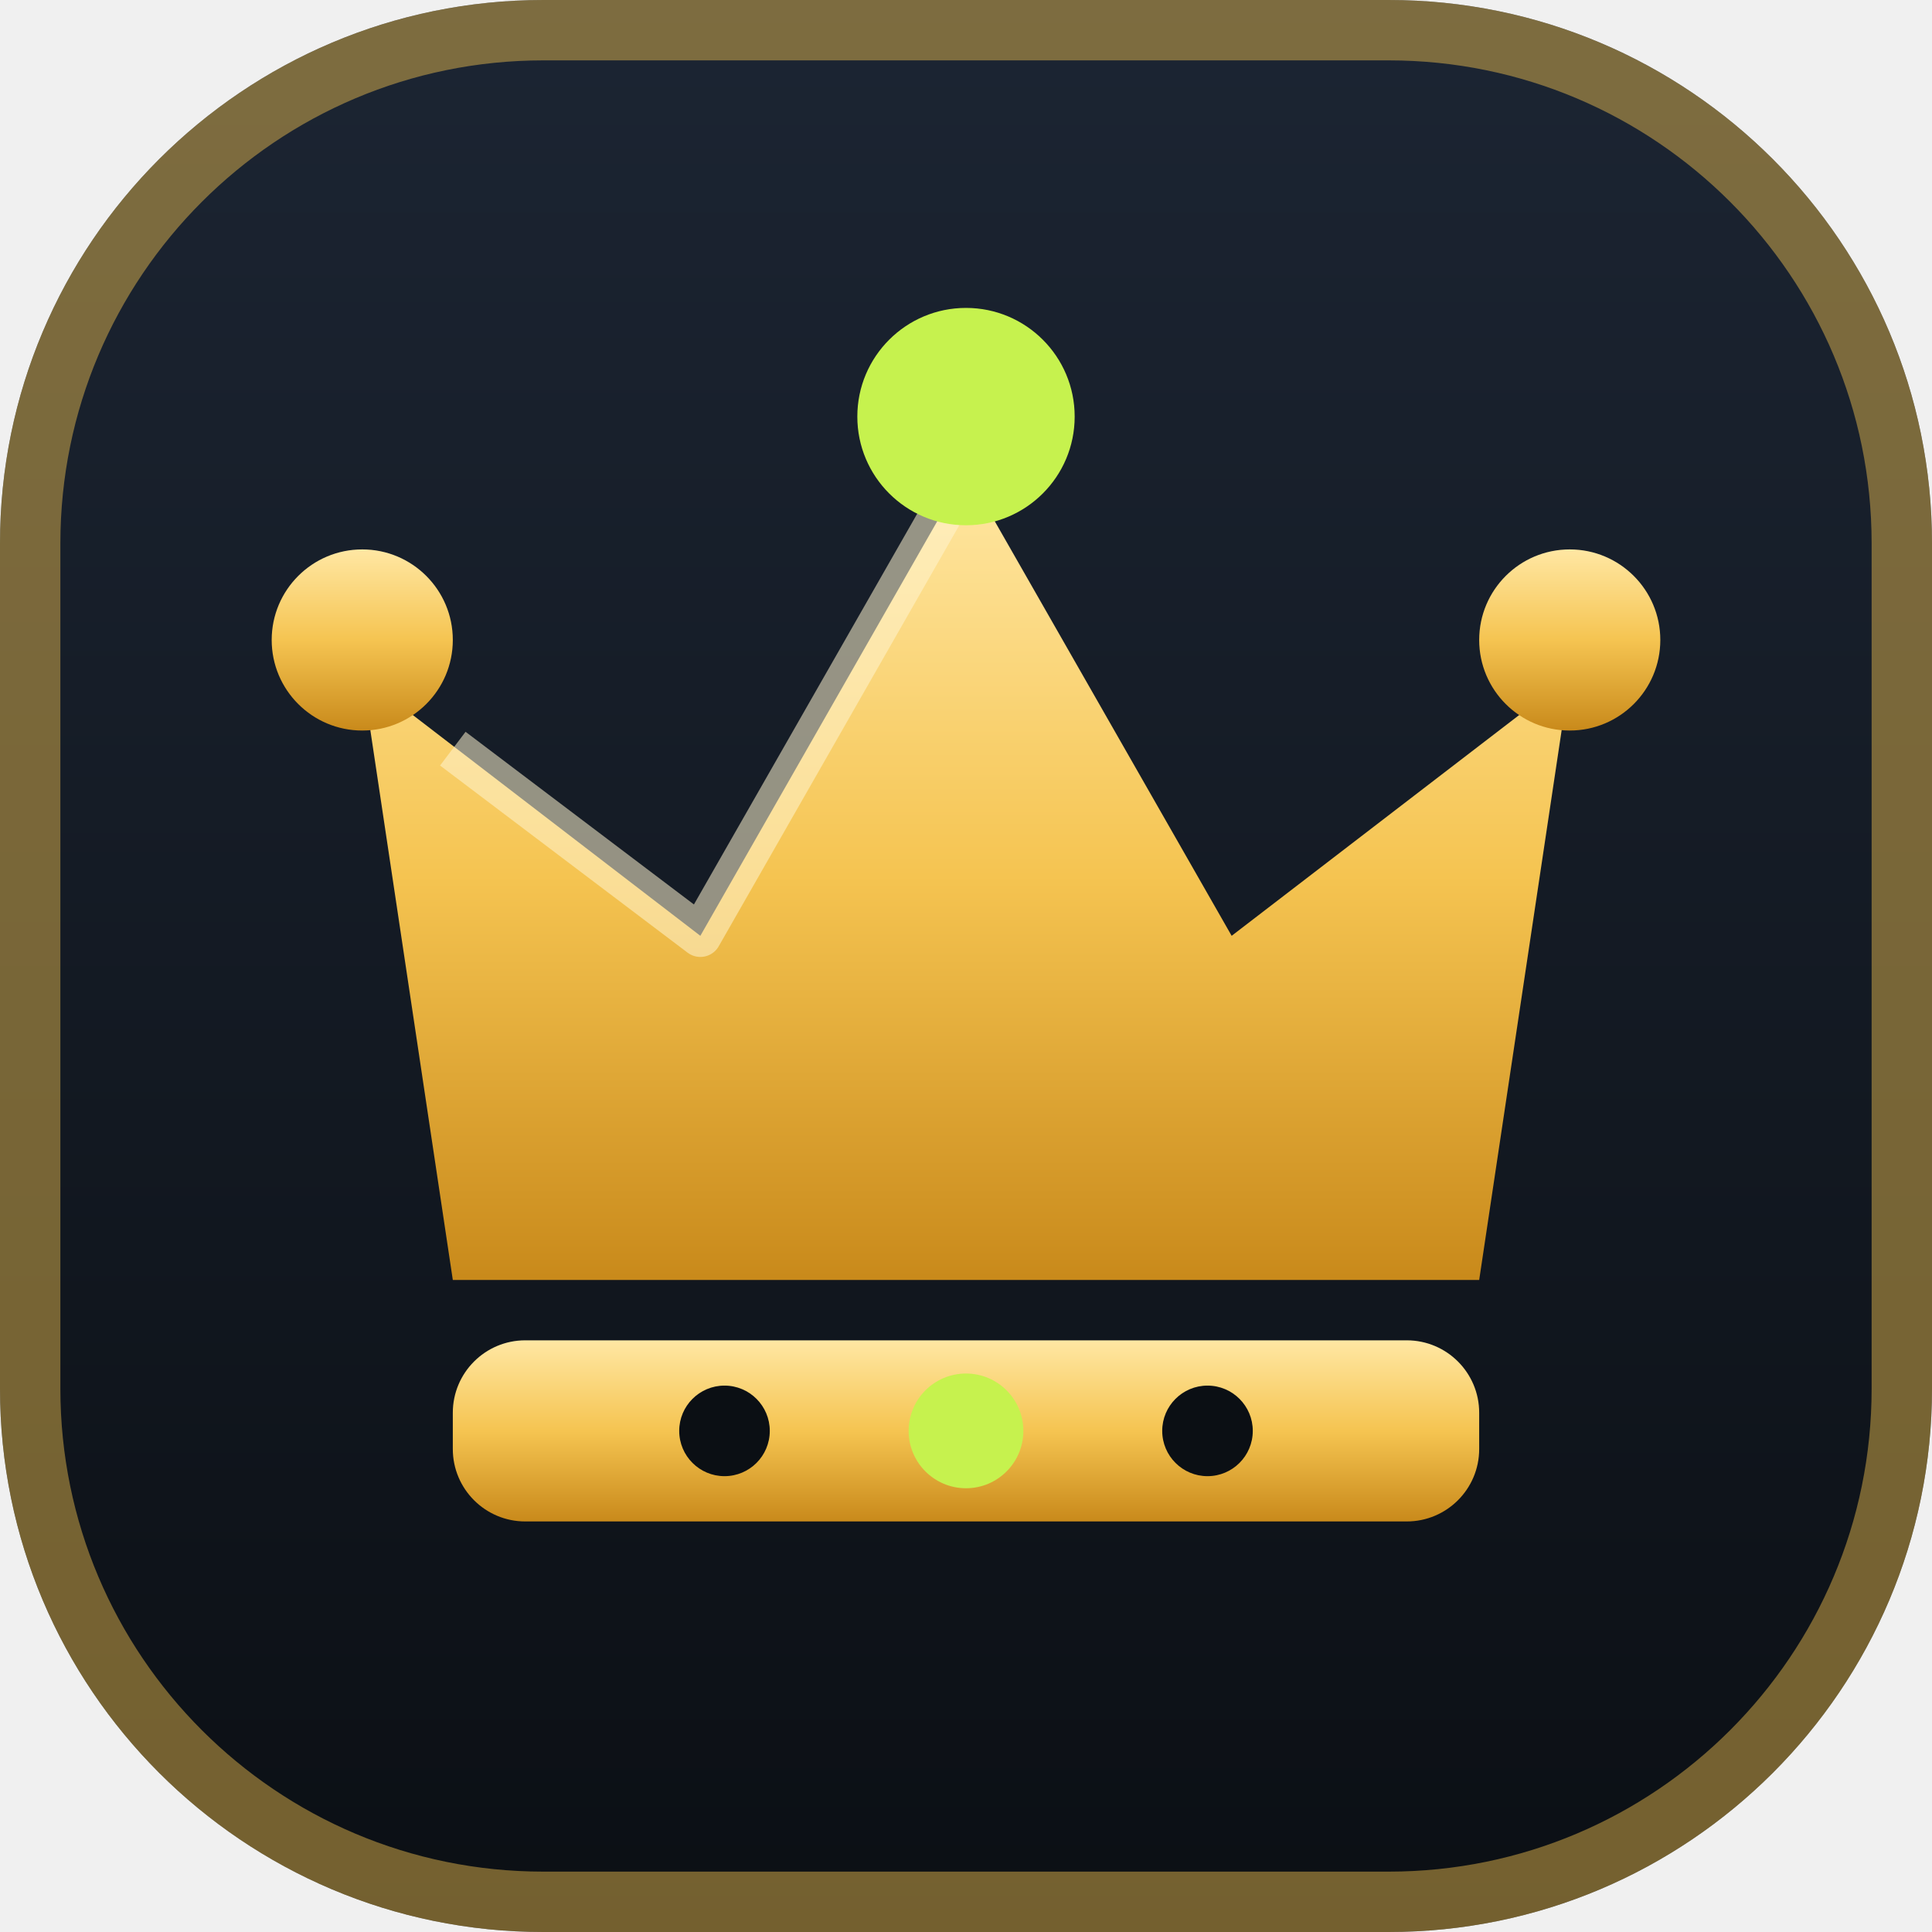
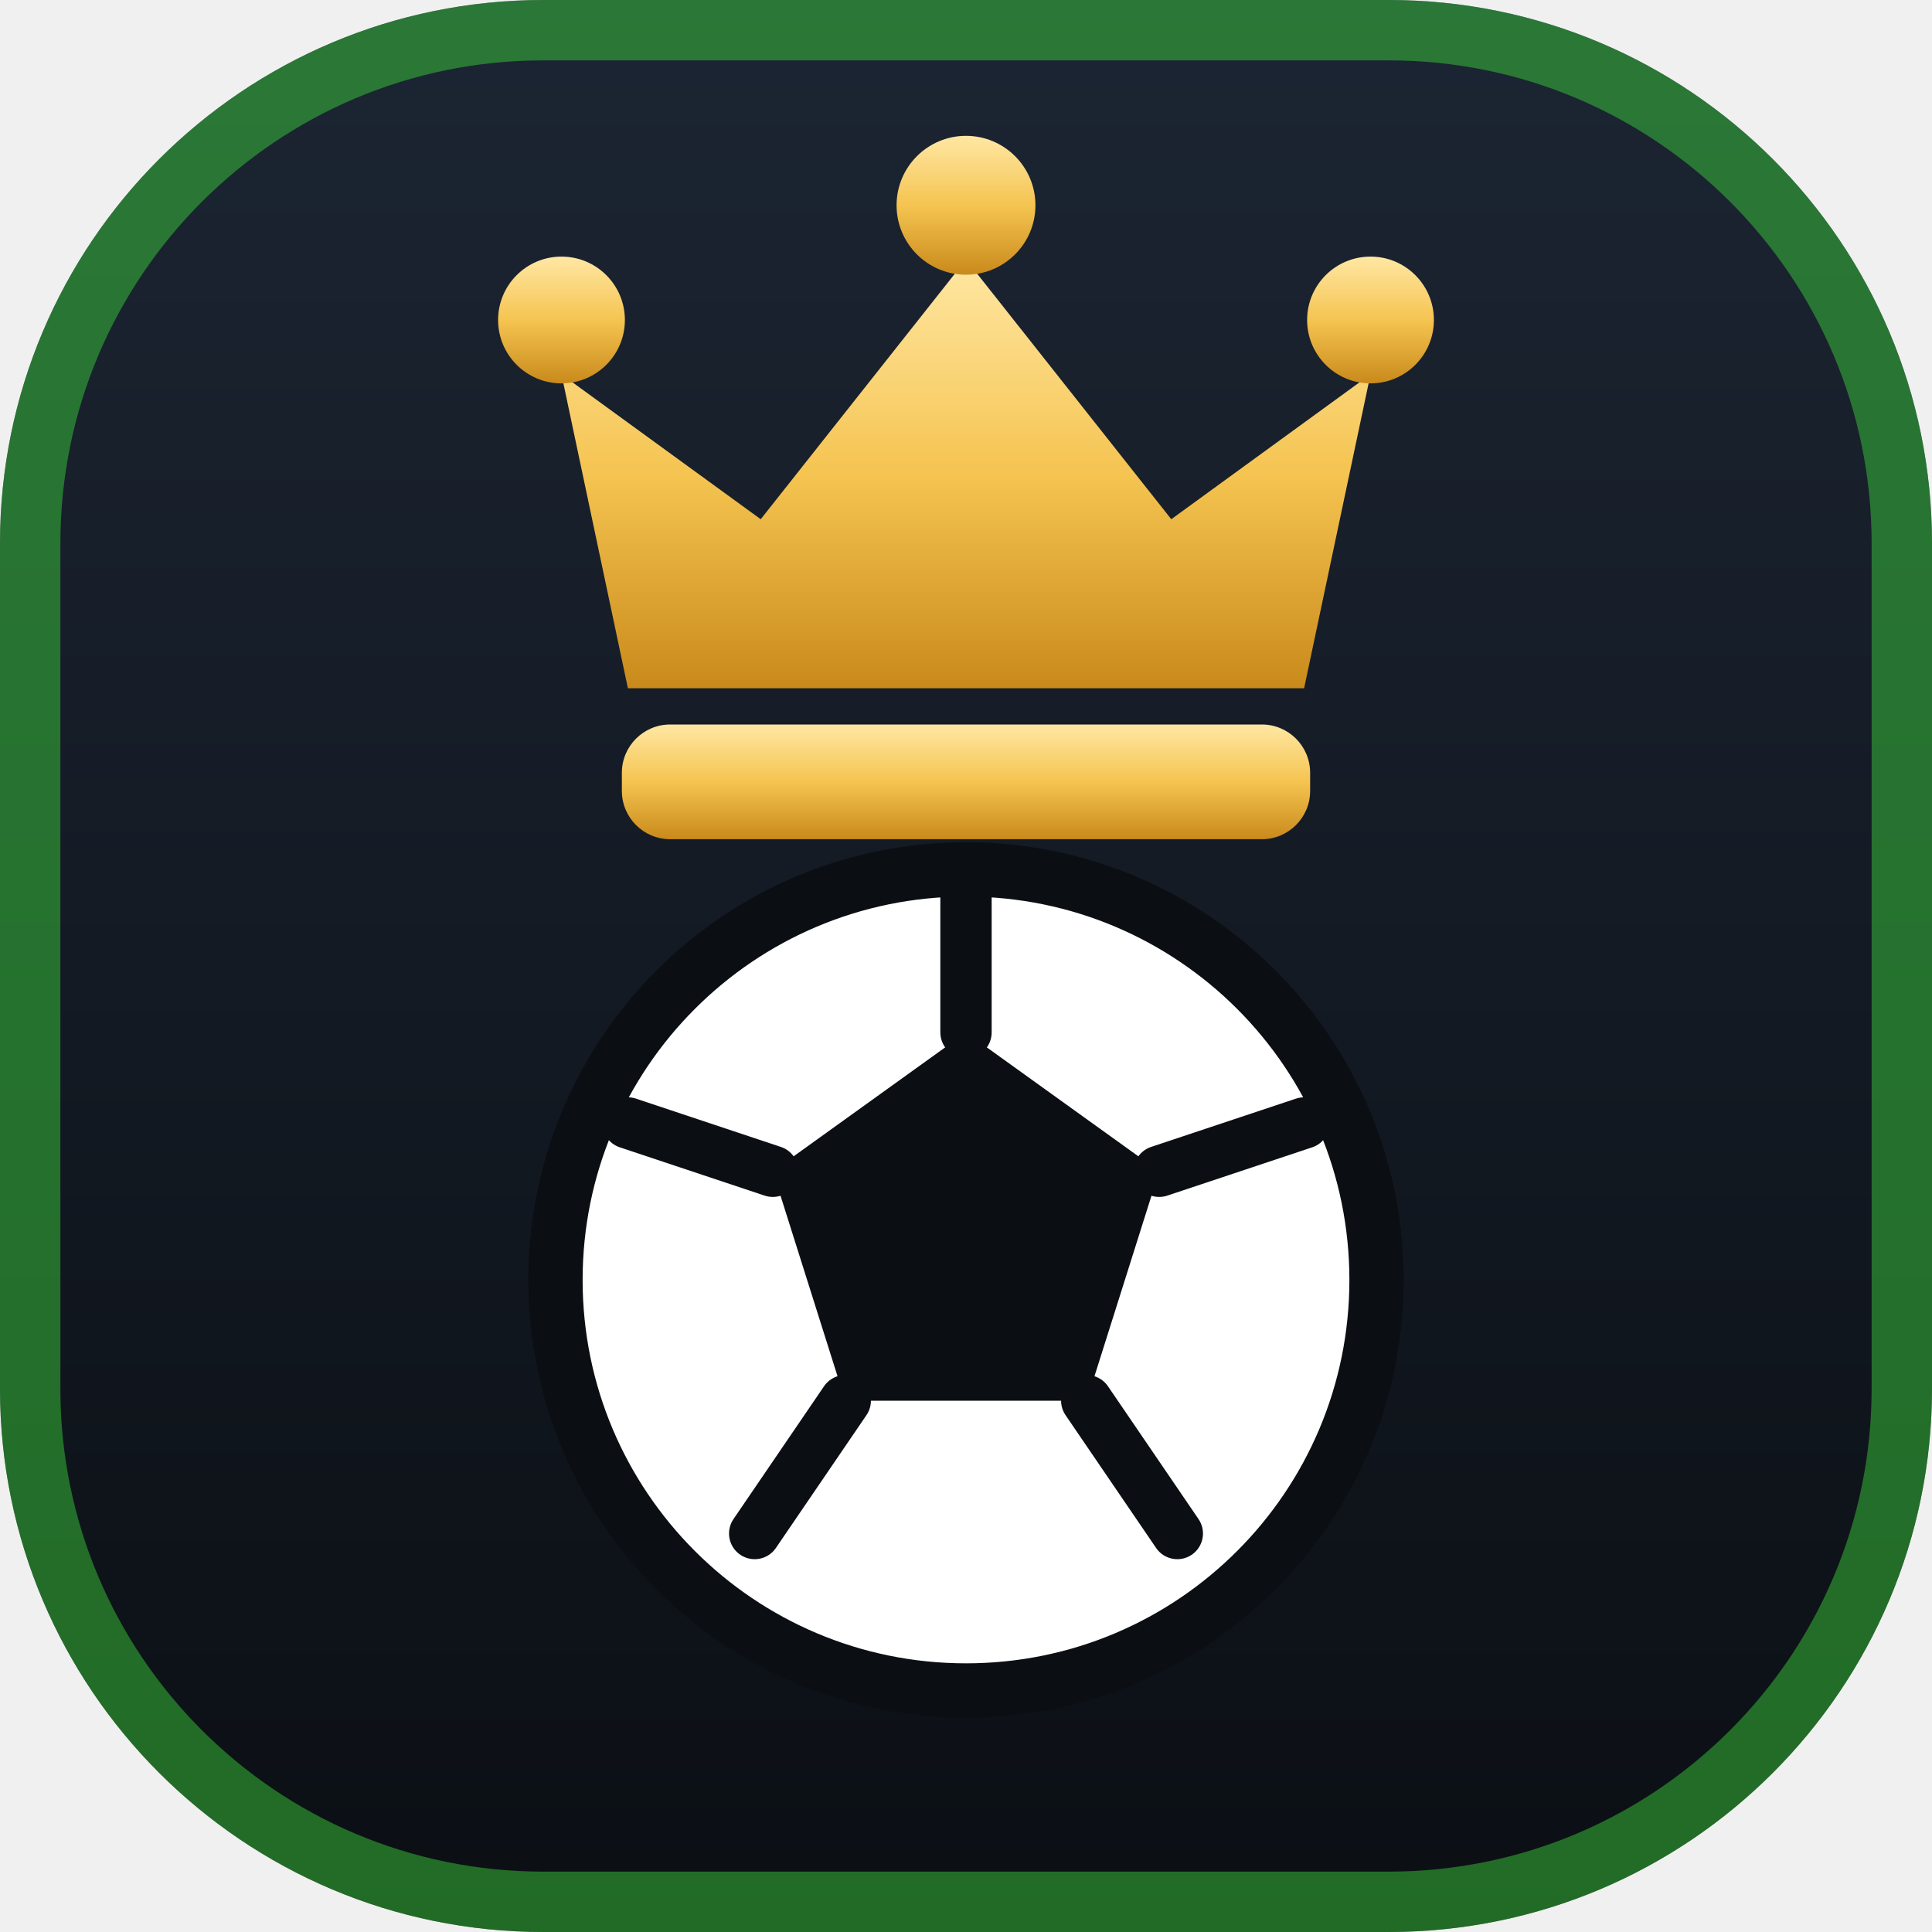
<svg xmlns="http://www.w3.org/2000/svg" viewBox="0 0 32 32">
  <defs>
    <linearGradient id="t" x1="0" y1="0" x2="0" y2="1">
      <stop offset="0" stop-color="#1C2533" />
      <stop offset="1" stop-color="#0B0F14" />
    </linearGradient>
    <linearGradient id="g" x1="0" y1="0" x2="0" y2="1">
      <stop offset="0" stop-color="#FFE7A3" />
      <stop offset=".5" stop-color="#F5C451" />
      <stop offset="1" stop-color="#C98A1B" />
    </linearGradient>
  </defs>
  <rect width="32" height="32" rx="9" fill="url(#t)" />
-   <rect x=".5" y=".5" width="31" height="31" rx="8.5" fill="none" stroke="#F5C451" stroke-opacity=".45" />
-   <path d="M7.5 21.2 6 11.2l5.6 4.3L16 7.8l4.4 7.7 5.6-4.3-1.5 10Z" fill="url(#g)" />
-   <rect x="7.5" y="22.2" width="17" height="3" rx="1.2" fill="url(#g)" />
-   <path d="M16 7.8 11.6 15.5 7.5 12.4" fill="none" stroke="#FFF4CF" stroke-opacity=".55" stroke-width=".7" stroke-linejoin="round" />
-   <circle cx="6" cy="10.6" r="1.5" fill="url(#g)" />
-   <circle cx="26" cy="10.6" r="1.5" fill="url(#g)" />
-   <circle cx="16" cy="6.9" r="1.8" fill="#C6F24E" />
-   <circle cx="12" cy="23.7" r=".75" fill="#0B0F14" />
-   <circle cx="16" cy="23.7" r=".95" fill="#C6F24E" />
-   <circle cx="20" cy="23.7" r=".75" fill="#0B0F14" />
+   <rect x=".5" y=".5" width="31" height="31" rx="8.5" fill="none" stroke="#3CDC3C" stroke-opacity=".45" />
+   <g fill="url(#g)">
+     <path d="M10.4 11.4 9.3 6.2l3.3 2.4L16 4.3l3.4 4.3 3.3-2.4-1.1 5.2Z" />
+     <rect x="10.3" y="12" width="11.4" height="1.9" rx=".8" />
+   </g>
+   <circle cx="9.3" cy="5.3" r="1.05" fill="url(#g)" />
+   <circle cx="22.7" cy="5.3" r="1.05" fill="url(#g)" />
+   <circle cx="16" cy="3.4" r="1.15" fill="url(#g)" />
+   <circle cx="16" cy="21.2" r="6.8" fill="#FFFFFF" stroke="#0B0F14" stroke-width=".9" />
+   <path d="M16 17.1l3.2 2.3-1.2 3.8h-4l-1.2-3.8z" fill="#0B0F14" />
+   <g stroke="#0B0F14" stroke-width=".85" stroke-linecap="round">
+     <path d="M16 17.1v-2.6M12.8 19.4l-2.4-.8M19.2 19.4l2.4-.8M14 23.2l-1.5 2.2M18 23.2l1.5 2.2" />
+   </g>
</svg>
